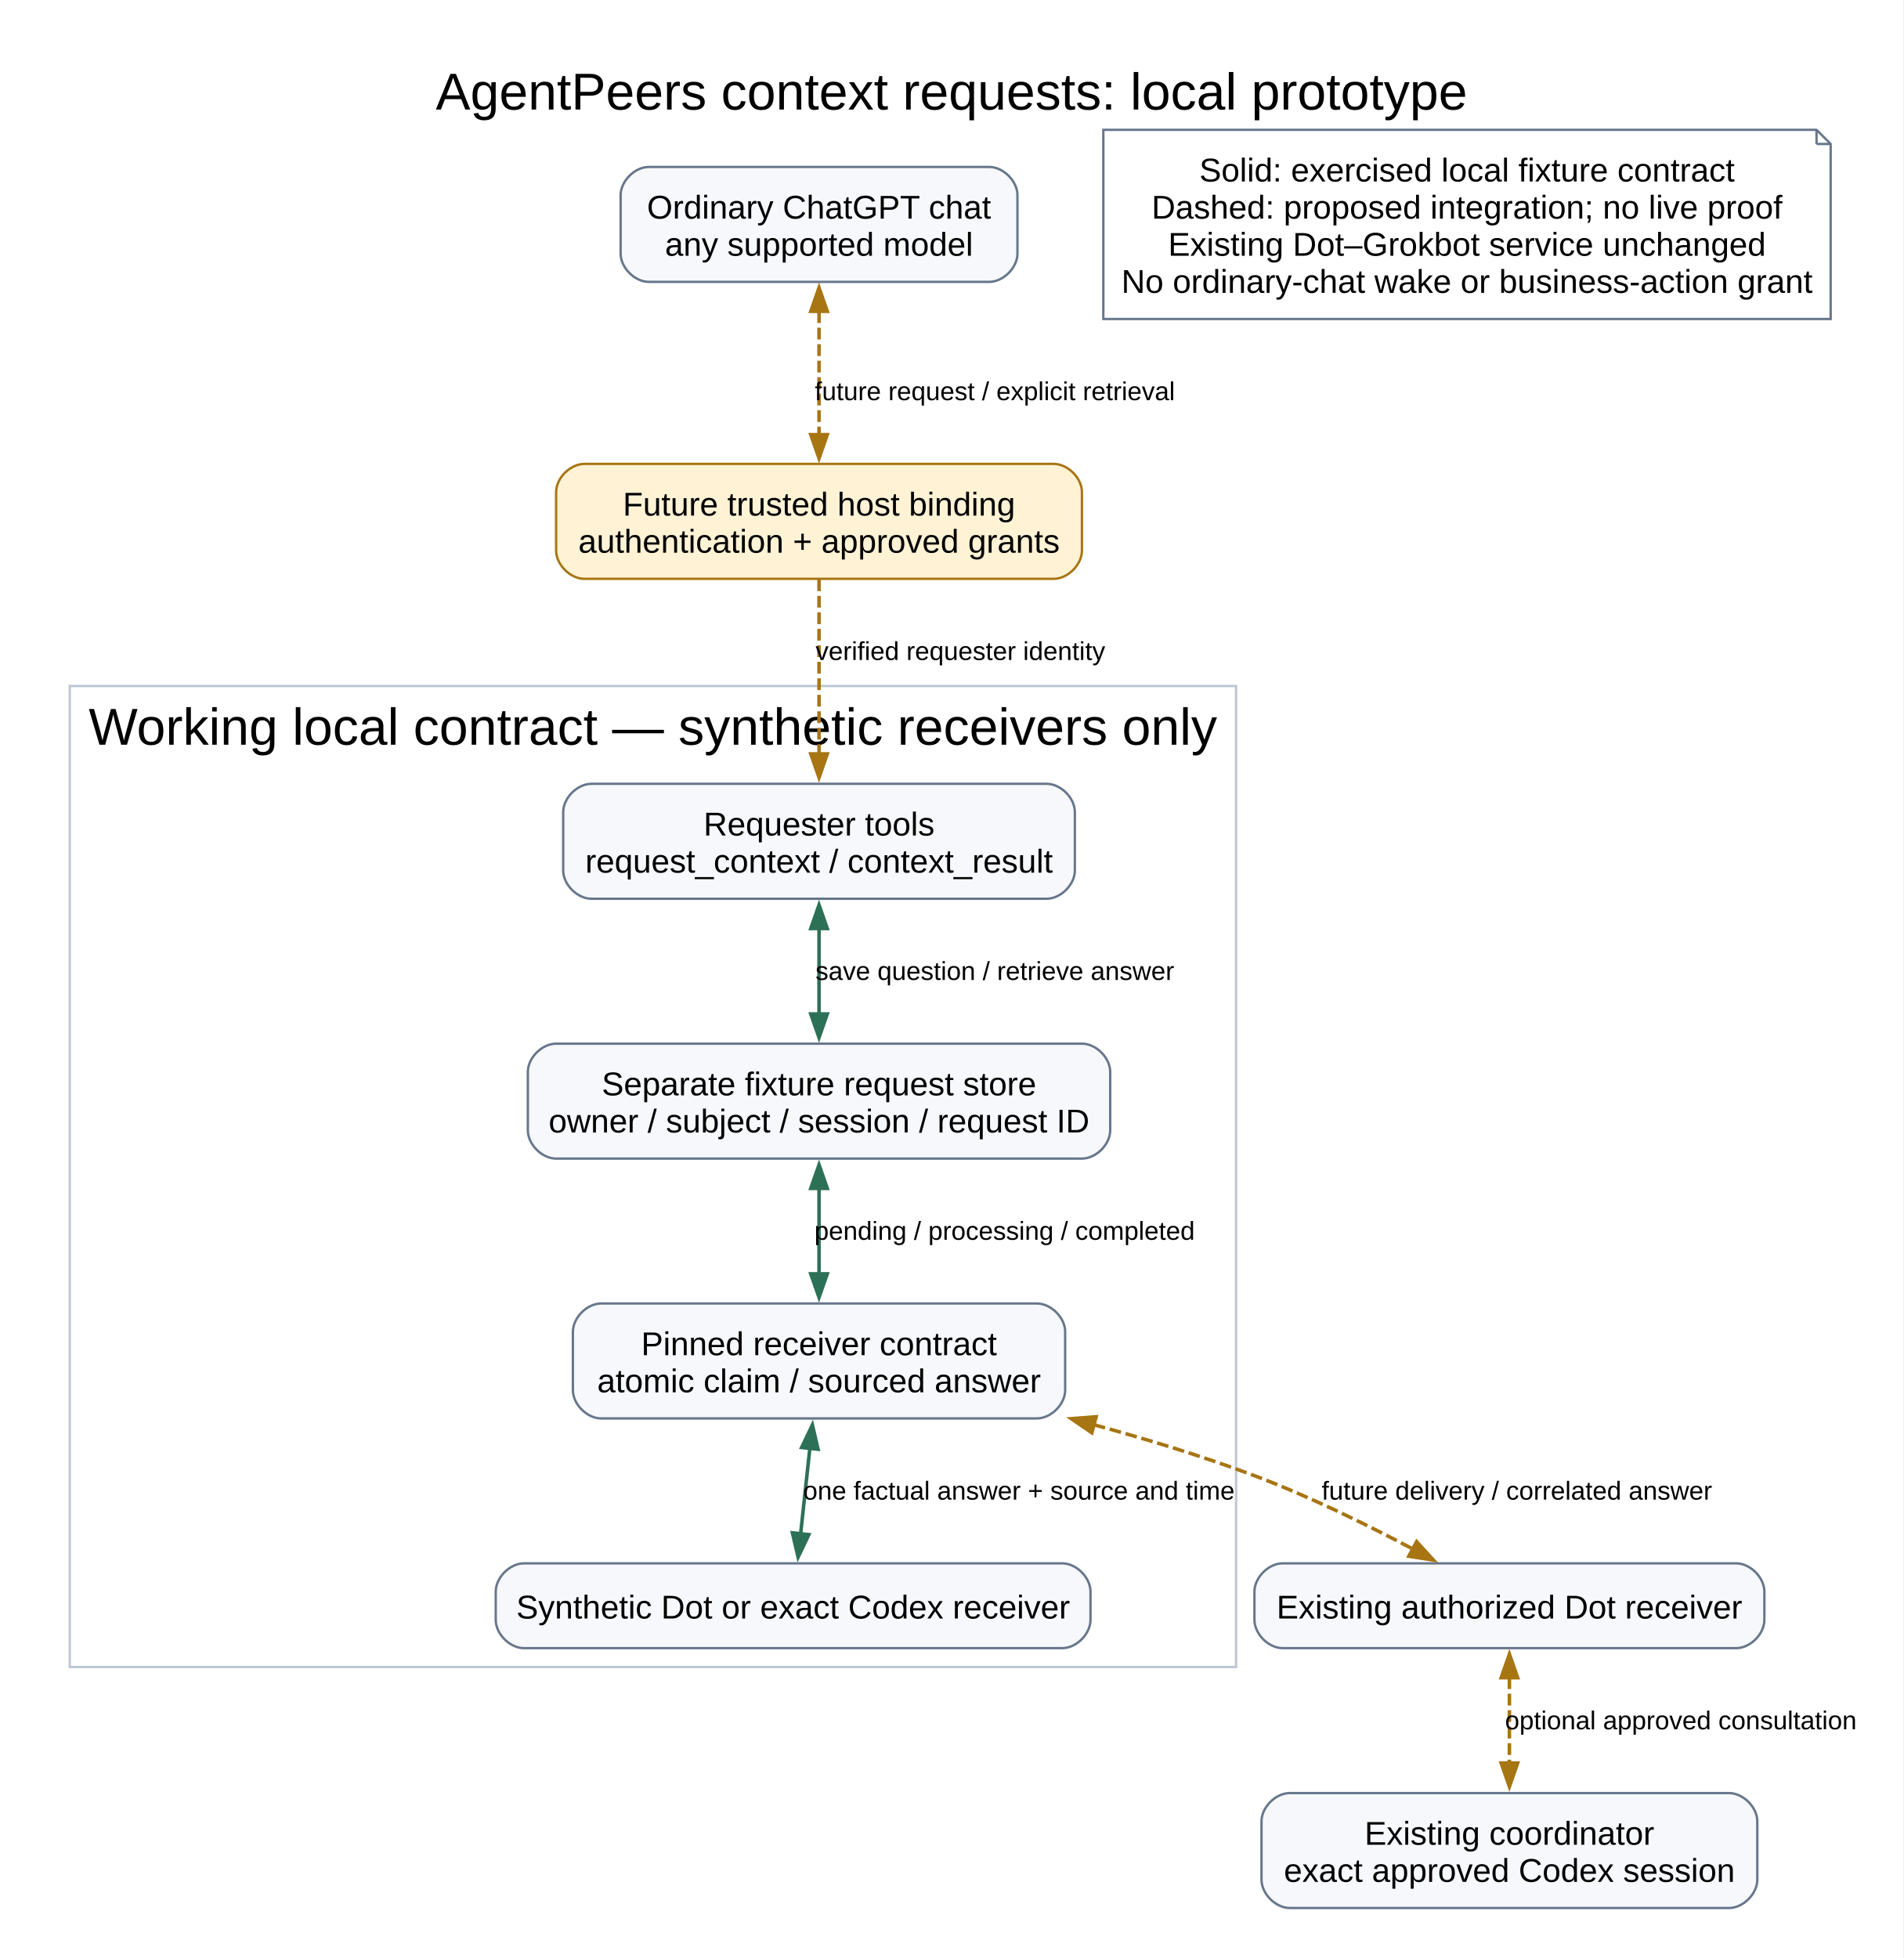
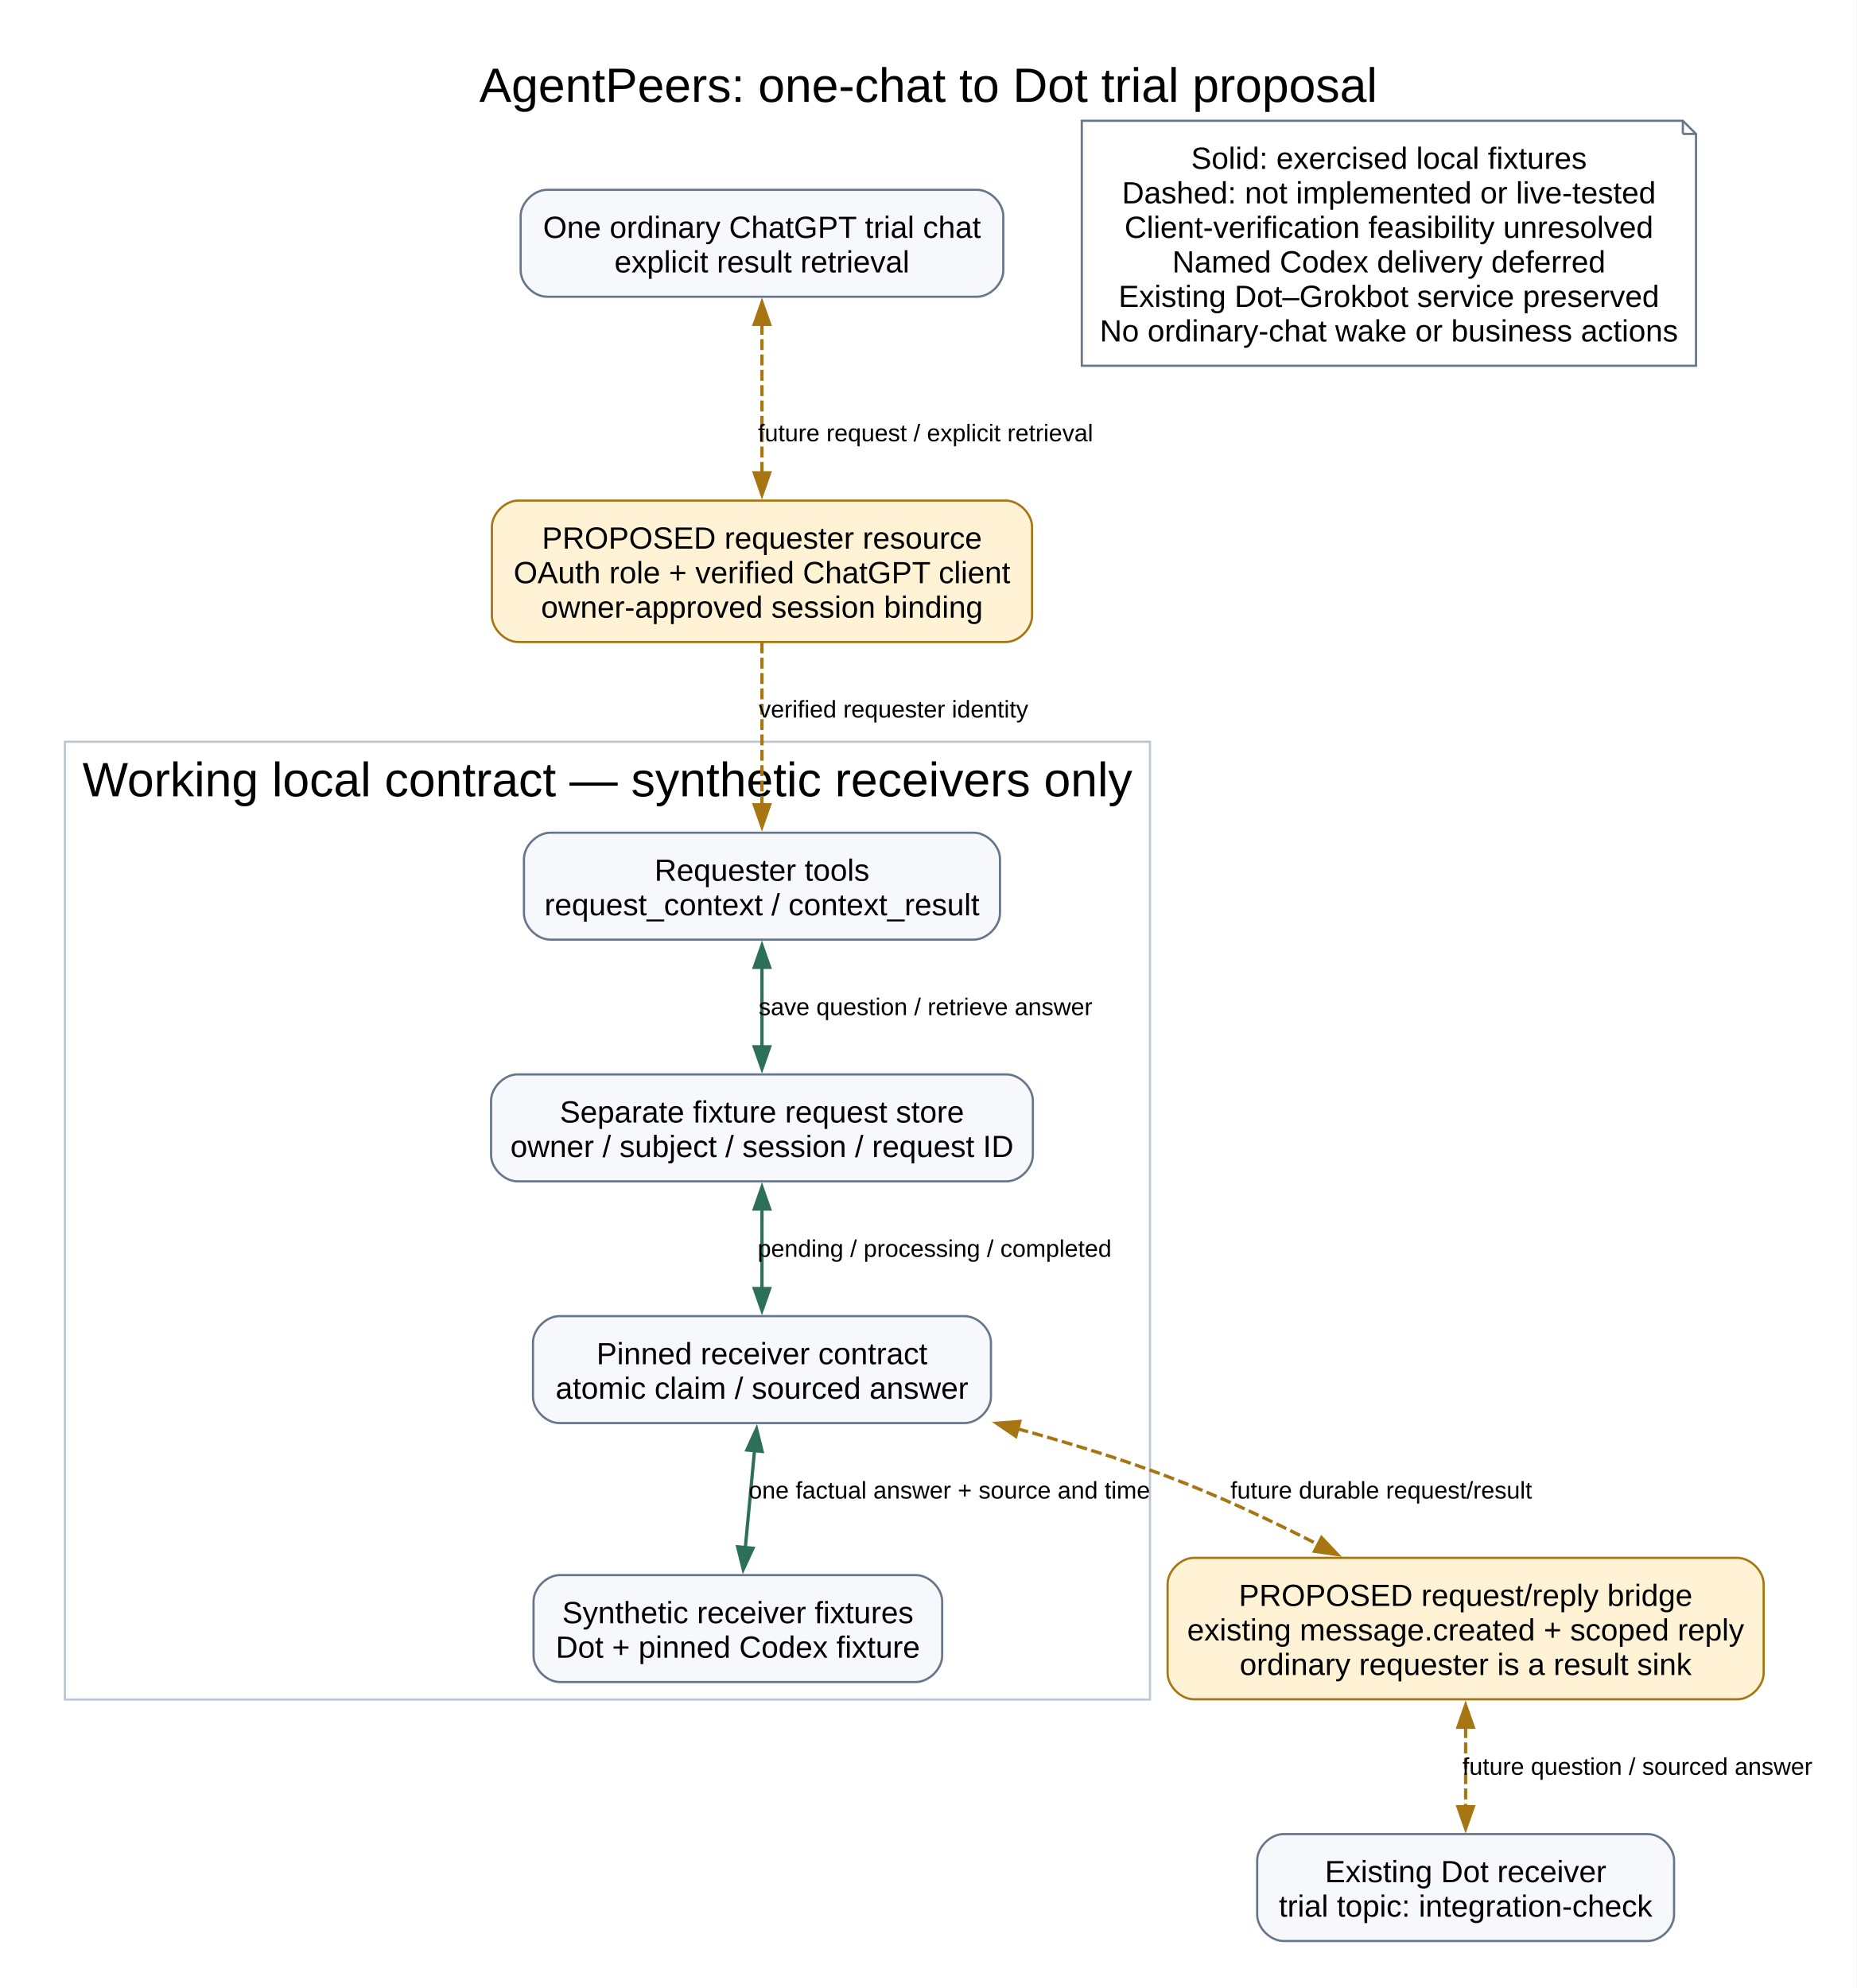
- <svg xmlns="http://www.w3.org/2000/svg" width="808pt" height="831pt" viewBox="0.00 0.00 808.00 831.00">
-   <g id="graph0" class="graph" transform="scale(1 1) rotate(0) translate(21.6 809.78)">
-     <polygon fill="white" stroke="none" points="-21.6,21.6 -21.6,-809.78 786.1,-809.78 786.1,21.6 -21.6,21.6" />
-     <text xml:space="preserve" text-anchor="middle" x="382.25" y="-763.28" font-family="Arial" font-size="22.00">AgentPeers context requests: local prototype</text>
+ <svg xmlns="http://www.w3.org/2000/svg" width="847pt" height="907pt" viewBox="0.00 0.00 847.00 907.00">
+   <g id="graph0" class="graph" transform="scale(1 1) rotate(0) translate(21.6 885.56)">
+     <polygon fill="white" stroke="none" points="-21.6,21.6 -21.6,-885.56 825.35,-885.56 825.35,21.6 -21.6,21.6" />
+     <text xml:space="preserve" text-anchor="middle" x="401.88" y="-839.06" font-family="Arial" font-size="22.00">AgentPeers: one-chat to Dot trial proposal</text>
    <g id="clust1" class="cluster">
-       <polygon fill="white" stroke="#bcc7d3" points="8,-102.28 8,-518.62 503,-518.62 503,-102.28 8,-102.28" />
-       <text xml:space="preserve" text-anchor="middle" x="255.5" y="-493.72" font-family="Arial" font-size="22.00">Working local contract — synthetic receivers only</text>
+       <polygon fill="white" stroke="#bcc7d3" points="8,-110.16 8,-547.15 503,-547.15 503,-110.16 8,-110.16" />
+       <text xml:space="preserve" text-anchor="middle" x="255.5" y="-522.25" font-family="Arial" font-size="22.00">Working local contract — synthetic receivers only</text>
    </g>
    <g id="node1" class="node">
-       <path fill="#f6f8fb" stroke="#67768b" d="M398.21,-738.93C398.21,-738.93 253.79,-738.93 253.79,-738.93 247.79,-738.93 241.79,-732.93 241.79,-726.93 241.79,-726.93 241.79,-702.15 241.79,-702.15 241.79,-696.15 247.79,-690.15 253.79,-690.15 253.79,-690.15 398.21,-690.15 398.21,-690.15 404.21,-690.15 410.21,-696.15 410.21,-702.15 410.21,-702.15 410.21,-726.93 410.21,-726.93 410.21,-732.93 404.21,-738.93 398.21,-738.93" />
-       <text xml:space="preserve" text-anchor="middle" x="326" y="-716.99" font-family="Arial" font-size="14.00">Ordinary ChatGPT chat</text>
-       <text xml:space="preserve" text-anchor="middle" x="326" y="-701.24" font-family="Arial" font-size="14.00">any supported model</text>
+       <path fill="#f6f8fb" stroke="#67768b" d="M424.09,-798.96C424.09,-798.96 227.91,-798.96 227.91,-798.96 221.91,-798.96 215.91,-792.96 215.91,-786.96 215.91,-786.96 215.91,-762.18 215.91,-762.18 215.91,-756.18 221.91,-750.18 227.91,-750.18 227.91,-750.18 424.09,-750.18 424.09,-750.18 430.09,-750.18 436.09,-756.18 436.09,-762.18 436.09,-762.18 436.09,-786.96 436.09,-786.96 436.09,-792.96 430.09,-798.96 424.09,-798.96" />
+       <text xml:space="preserve" text-anchor="middle" x="326" y="-777.02" font-family="Arial" font-size="14.00">One ordinary ChatGPT trial chat</text>
+       <text xml:space="preserve" text-anchor="middle" x="326" y="-761.27" font-family="Arial" font-size="14.00">explicit result retrieval</text>
    </g>
    <g id="node2" class="node">
-       <path fill="#fff2d5" stroke="#a77512" d="M425.58,-612.9C425.58,-612.9 226.42,-612.9 226.42,-612.9 220.42,-612.9 214.42,-606.9 214.42,-600.9 214.42,-600.9 214.42,-576.12 214.42,-576.12 214.42,-570.12 220.42,-564.12 226.42,-564.12 226.42,-564.12 425.58,-564.12 425.58,-564.12 431.58,-564.12 437.58,-570.12 437.58,-576.12 437.58,-576.12 437.58,-600.9 437.58,-600.9 437.58,-606.9 431.58,-612.9 425.58,-612.9" />
-       <text xml:space="preserve" text-anchor="middle" x="326" y="-590.96" font-family="Arial" font-size="14.00">Future trusted host binding</text>
-       <text xml:space="preserve" text-anchor="middle" x="326" y="-575.21" font-family="Arial" font-size="14.00">authentication + approved grants</text>
+       <path fill="#fff2d5" stroke="#a77512" d="M437.21,-657.18C437.21,-657.18 214.79,-657.18 214.79,-657.18 208.79,-657.18 202.79,-651.18 202.79,-645.18 202.79,-645.18 202.79,-604.65 202.79,-604.65 202.79,-598.65 208.79,-592.65 214.79,-592.65 214.79,-592.65 437.21,-592.65 437.21,-592.65 443.21,-592.65 449.21,-598.65 449.21,-604.65 449.21,-604.65 449.21,-645.18 449.21,-645.18 449.21,-651.18 443.21,-657.18 437.21,-657.18" />
+       <text xml:space="preserve" text-anchor="middle" x="326" y="-635.24" font-family="Arial" font-size="14.00">PROPOSED requester resource</text>
+       <text xml:space="preserve" text-anchor="middle" x="326" y="-619.49" font-family="Arial" font-size="14.00">OAuth role + verified ChatGPT client</text>
+       <text xml:space="preserve" text-anchor="middle" x="326" y="-603.74" font-family="Arial" font-size="14.00">owner-approved session binding</text>
    </g>
    <g id="edge4" class="edge">
-       <path fill="none" stroke="#a77512" stroke-width="1.5" stroke-dasharray="5,2" d="M326,-677.7C326,-661.13 326,-641.5 326,-624.97" />
-       <polygon fill="#a77512" stroke="#a77512" stroke-width="1.5" points="322.5,-677.65 326,-687.65 329.5,-677.65 322.5,-677.65" />
-       <polygon fill="#a77512" stroke="#a77512" stroke-width="1.5" points="329.5,-625.31 326,-615.31 322.5,-625.31 329.5,-625.31" />
-       <text xml:space="preserve" text-anchor="middle" x="400.62" y="-639.95" font-family="Arial" font-size="11.00">future request / explicit retrieval</text>
+       <path fill="none" stroke="#a77512" stroke-width="1.5" stroke-dasharray="5,2" d="M326,-737.83C326,-717.35 326,-691.5 326,-669.8" />
+       <polygon fill="#a77512" stroke="#a77512" stroke-width="1.5" points="322.5,-737.58 326,-747.58 329.5,-737.58 322.5,-737.58" />
+       <polygon fill="#a77512" stroke="#a77512" stroke-width="1.5" points="329.5,-669.84 326,-659.84 322.5,-669.84 329.5,-669.84" />
+       <text xml:space="preserve" text-anchor="middle" x="400.62" y="-684.23" font-family="Arial" font-size="11.00">future request / explicit retrieval</text>
    </g>
    <g id="node3" class="node">
-       <path fill="#f6f8fb" stroke="#67768b" d="M422.58,-477.12C422.58,-477.12 229.42,-477.12 229.42,-477.12 223.42,-477.12 217.42,-471.12 217.42,-465.12 217.42,-465.12 217.42,-440.34 217.42,-440.34 217.42,-434.34 223.42,-428.34 229.42,-428.34 229.42,-428.34 422.58,-428.34 422.58,-428.34 428.58,-428.34 434.58,-434.34 434.58,-440.34 434.58,-440.34 434.58,-465.12 434.58,-465.12 434.58,-471.12 428.58,-477.12 422.58,-477.12" />
-       <text xml:space="preserve" text-anchor="middle" x="326" y="-455.18" font-family="Arial" font-size="14.00">Requester tools</text>
-       <text xml:space="preserve" text-anchor="middle" x="326" y="-439.43" font-family="Arial" font-size="14.00">request_context / context_result</text>
+       <path fill="#f6f8fb" stroke="#67768b" d="M422.58,-505.65C422.58,-505.65 229.42,-505.65 229.42,-505.65 223.42,-505.65 217.42,-499.65 217.42,-493.65 217.42,-493.65 217.42,-468.87 217.42,-468.87 217.42,-462.87 223.42,-456.87 229.42,-456.87 229.42,-456.87 422.58,-456.87 422.58,-456.87 428.58,-456.87 434.58,-462.87 434.58,-468.87 434.58,-468.87 434.58,-493.65 434.58,-493.65 434.58,-499.65 428.58,-505.65 422.58,-505.65" />
+       <text xml:space="preserve" text-anchor="middle" x="326" y="-483.71" font-family="Arial" font-size="14.00">Requester tools</text>
+       <text xml:space="preserve" text-anchor="middle" x="326" y="-467.96" font-family="Arial" font-size="14.00">request_context / context_result</text>
    </g>
    <g id="edge5" class="edge">
-       <path fill="none" stroke="#a77512" stroke-width="1.5" stroke-dasharray="5,2" d="M326,-563.9C326,-543.3 326,-513.1 326,-489.53" />
-       <polygon fill="#a77512" stroke="#a77512" stroke-width="1.5" points="329.5,-489.82 326,-479.82 322.5,-489.82 329.5,-489.82" />
-       <text xml:space="preserve" text-anchor="middle" x="386" y="-529.67" font-family="Arial" font-size="11.00">verified requester identity</text>
+       <path fill="none" stroke="#a77512" stroke-width="1.5" stroke-dasharray="5,2" d="M326,-592.48C326,-570.47 326,-541.02 326,-518.1" />
+       <polygon fill="#a77512" stroke="#a77512" stroke-width="1.5" points="329.5,-518.4 326,-508.4 322.5,-518.4 329.5,-518.4" />
+       <text xml:space="preserve" text-anchor="middle" x="386" y="-558.2" font-family="Arial" font-size="11.00">verified requester identity</text>
    </g>
    <g id="node4" class="node">
-       <path fill="#f6f8fb" stroke="#67768b" d="M437.58,-366.84C437.58,-366.84 214.42,-366.84 214.42,-366.84 208.42,-366.84 202.42,-360.84 202.42,-354.84 202.42,-354.84 202.42,-330.06 202.42,-330.06 202.42,-324.06 208.42,-318.06 214.42,-318.06 214.42,-318.06 437.58,-318.06 437.58,-318.06 443.58,-318.06 449.58,-324.06 449.58,-330.06 449.58,-330.06 449.58,-354.84 449.58,-354.84 449.58,-360.84 443.58,-366.84 437.58,-366.84" />
-       <text xml:space="preserve" text-anchor="middle" x="326" y="-344.9" font-family="Arial" font-size="14.00">Separate fixture request store</text>
-       <text xml:space="preserve" text-anchor="middle" x="326" y="-329.15" font-family="Arial" font-size="14.00">owner / subject / session / request ID</text>
+       <path fill="#f6f8fb" stroke="#67768b" d="M437.58,-395.37C437.58,-395.37 214.42,-395.37 214.42,-395.37 208.42,-395.37 202.42,-389.37 202.42,-383.37 202.42,-383.37 202.42,-358.59 202.42,-358.59 202.42,-352.59 208.42,-346.59 214.42,-346.59 214.42,-346.59 437.58,-346.59 437.58,-346.59 443.58,-346.59 449.58,-352.59 449.58,-358.59 449.58,-358.59 449.58,-383.37 449.58,-383.37 449.58,-389.37 443.58,-395.37 437.58,-395.37" />
+       <text xml:space="preserve" text-anchor="middle" x="326" y="-373.43" font-family="Arial" font-size="14.00">Separate fixture request store</text>
+       <text xml:space="preserve" text-anchor="middle" x="326" y="-357.68" font-family="Arial" font-size="14.00">owner / subject / session / request ID</text>
    </g>
    <g id="edge1" class="edge">
-       <path fill="none" stroke="#2c7057" stroke-width="1.5" d="M326,-415.78C326,-404.03 326,-390.99 326,-379.26" />
-       <polygon fill="#2c7057" stroke="#2c7057" stroke-width="1.5" points="322.5,-415.7 326,-425.7 329.5,-415.7 322.5,-415.7" />
-       <polygon fill="#2c7057" stroke="#2c7057" stroke-width="1.5" points="329.5,-379.43 326,-369.43 322.5,-379.43 329.5,-379.43" />
-       <text xml:space="preserve" text-anchor="middle" x="400.62" y="-393.89" font-family="Arial" font-size="11.00">save question / retrieve answer</text>
+       <path fill="none" stroke="#2c7057" stroke-width="1.5" d="M326,-444.31C326,-432.56 326,-419.52 326,-407.79" />
+       <polygon fill="#2c7057" stroke="#2c7057" stroke-width="1.5" points="322.5,-444.23 326,-454.23 329.5,-444.23 322.5,-444.23" />
+       <polygon fill="#2c7057" stroke="#2c7057" stroke-width="1.5" points="329.5,-407.96 326,-397.96 322.5,-407.96 329.5,-407.96" />
+       <text xml:space="preserve" text-anchor="middle" x="400.62" y="-422.42" font-family="Arial" font-size="11.00">save question / retrieve answer</text>
    </g>
    <g id="node5" class="node">
-       <path fill="#f6f8fb" stroke="#67768b" d="M418.46,-256.56C418.46,-256.56 233.54,-256.56 233.54,-256.56 227.54,-256.56 221.54,-250.56 221.54,-244.56 221.54,-244.56 221.54,-219.78 221.54,-219.78 221.54,-213.78 227.54,-207.78 233.54,-207.78 233.54,-207.78 418.46,-207.78 418.46,-207.78 424.46,-207.78 430.46,-213.78 430.46,-219.78 430.46,-219.78 430.46,-244.56 430.46,-244.56 430.46,-250.56 424.46,-256.56 418.46,-256.56" />
-       <text xml:space="preserve" text-anchor="middle" x="326" y="-234.62" font-family="Arial" font-size="14.00">Pinned receiver contract</text>
-       <text xml:space="preserve" text-anchor="middle" x="326" y="-218.87" font-family="Arial" font-size="14.00">atomic claim / sourced answer</text>
+       <path fill="#f6f8fb" stroke="#67768b" d="M418.46,-285.09C418.46,-285.09 233.54,-285.09 233.54,-285.09 227.54,-285.09 221.54,-279.09 221.54,-273.09 221.54,-273.09 221.54,-248.31 221.54,-248.31 221.54,-242.31 227.54,-236.31 233.54,-236.31 233.54,-236.31 418.46,-236.31 418.46,-236.31 424.46,-236.31 430.46,-242.31 430.46,-248.31 430.46,-248.31 430.46,-273.09 430.46,-273.09 430.46,-279.09 424.46,-285.09 418.46,-285.09" />
+       <text xml:space="preserve" text-anchor="middle" x="326" y="-263.15" font-family="Arial" font-size="14.00">Pinned receiver contract</text>
+       <text xml:space="preserve" text-anchor="middle" x="326" y="-247.4" font-family="Arial" font-size="14.00">atomic claim / sourced answer</text>
    </g>
    <g id="edge2" class="edge">
-       <path fill="none" stroke="#2c7057" stroke-width="1.5" d="M326,-305.5C326,-293.75 326,-280.71 326,-268.98" />
-       <polygon fill="#2c7057" stroke="#2c7057" stroke-width="1.5" points="322.5,-305.42 326,-315.42 329.5,-305.42 322.5,-305.42" />
-       <polygon fill="#2c7057" stroke="#2c7057" stroke-width="1.5" points="329.5,-269.15 326,-259.15 322.5,-269.15 329.5,-269.15" />
-       <text xml:space="preserve" text-anchor="middle" x="404.75" y="-283.61" font-family="Arial" font-size="11.00">pending / processing / completed</text>
+       <path fill="none" stroke="#2c7057" stroke-width="1.5" d="M326,-334.03C326,-322.28 326,-309.24 326,-297.51" />
+       <polygon fill="#2c7057" stroke="#2c7057" stroke-width="1.5" points="322.5,-333.95 326,-343.95 329.5,-333.95 322.5,-333.95" />
+       <polygon fill="#2c7057" stroke="#2c7057" stroke-width="1.5" points="329.5,-297.68 326,-287.68 322.5,-297.68 329.5,-297.68" />
+       <text xml:space="preserve" text-anchor="middle" x="404.75" y="-312.14" font-family="Arial" font-size="11.00">pending / processing / completed</text>
    </g>
    <g id="node6" class="node">
-       <path fill="#f6f8fb" stroke="#67768b" d="M429.21,-146.28C429.21,-146.28 200.79,-146.28 200.79,-146.28 194.79,-146.28 188.79,-140.28 188.79,-134.28 188.79,-134.28 188.79,-122.28 188.79,-122.28 188.79,-116.28 194.79,-110.28 200.79,-110.28 200.79,-110.28 429.21,-110.28 429.21,-110.28 435.21,-110.28 441.21,-116.28 441.21,-122.28 441.21,-122.28 441.21,-134.28 441.21,-134.28 441.21,-140.28 435.21,-146.28 429.21,-146.28" />
-       <text xml:space="preserve" text-anchor="middle" x="315" y="-122.86" font-family="Arial" font-size="14.00">Synthetic Dot or exact Codex receiver</text>
+       <path fill="#f6f8fb" stroke="#67768b" d="M396.21,-166.94C396.21,-166.94 233.79,-166.94 233.79,-166.94 227.79,-166.94 221.79,-160.94 221.79,-154.94 221.79,-154.94 221.79,-130.16 221.79,-130.16 221.79,-124.16 227.79,-118.16 233.79,-118.16 233.79,-118.16 396.21,-118.16 396.21,-118.16 402.21,-118.16 408.21,-124.16 408.21,-130.16 408.21,-130.16 408.21,-154.94 408.21,-154.94 408.21,-160.94 402.21,-166.94 396.21,-166.94" />
+       <text xml:space="preserve" text-anchor="middle" x="315" y="-145" font-family="Arial" font-size="14.00">Synthetic receiver fixtures</text>
+       <text xml:space="preserve" text-anchor="middle" x="315" y="-129.25" font-family="Arial" font-size="14.00">Dot + pinned Codex fixture</text>
    </g>
    <g id="edge3" class="edge">
-       <path fill="none" stroke="#2c7057" stroke-width="1.5" d="M322.12,-195.25C320.83,-183.26 319.4,-170.06 318.17,-158.63" />
-       <polygon fill="#2c7057" stroke="#2c7057" stroke-width="1.5" points="318.62,-195.46 323.18,-205.02 325.58,-194.71 318.62,-195.46" />
-       <polygon fill="#2c7057" stroke="#2c7057" stroke-width="1.5" points="321.67,-158.47 317.12,-148.91 314.71,-159.22 321.67,-158.47" />
-       <text xml:space="preserve" text-anchor="middle" x="410.83" y="-173.33" font-family="Arial" font-size="11.00">one factual answer + source and time</text>
+       <path fill="none" stroke="#2c7057" stroke-width="1.5" d="M322.61,-223.86C321.26,-209.63 319.71,-193.32 318.37,-179.12" />
+       <polygon fill="#2c7057" stroke="#2c7057" stroke-width="1.5" points="319.11,-224.03 323.53,-233.65 326.07,-223.37 319.11,-224.03" />
+       <polygon fill="#2c7057" stroke="#2c7057" stroke-width="1.5" points="321.89,-179.18 317.46,-169.56 314.92,-179.84 321.89,-179.18" />
+       <text xml:space="preserve" text-anchor="middle" x="411.49" y="-201.86" font-family="Arial" font-size="11.00">one factual answer + source and time</text>
+     </g>
+     <g id="node8" class="node">
+       <path fill="#fff2d5" stroke="#a77512" d="M770.96,-174.81C770.96,-174.81 523.04,-174.81 523.04,-174.81 517.04,-174.81 511.04,-168.81 511.04,-162.81 511.04,-162.81 511.04,-122.28 511.04,-122.28 511.04,-116.28 517.04,-110.28 523.04,-110.28 523.04,-110.28 770.96,-110.28 770.96,-110.28 776.96,-110.28 782.96,-116.28 782.96,-122.28 782.96,-122.28 782.96,-162.81 782.96,-162.81 782.96,-168.81 776.96,-174.81 770.96,-174.81" />
+       <text xml:space="preserve" text-anchor="middle" x="647" y="-152.87" font-family="Arial" font-size="14.00">PROPOSED request/reply bridge</text>
+       <text xml:space="preserve" text-anchor="middle" x="647" y="-137.12" font-family="Arial" font-size="14.00">existing message.created + scoped reply</text>
+       <text xml:space="preserve" text-anchor="middle" x="647" y="-121.37" font-family="Arial" font-size="14.00">ordinary requester is a result sink</text>
+     </g>
+     <g id="edge6" class="edge">
+       <path fill="none" stroke="#a77512" stroke-width="1.5" stroke-dasharray="5,2" d="M442.59,-233.68C465.23,-227.51 488.56,-220.35 510,-212.31 533.34,-203.56 557.95,-192.01 579.76,-180.87" />
+       <polygon fill="#a77512" stroke="#a77512" stroke-width="1.5" points="441.79,-230.27 433.03,-236.23 443.6,-237.03 441.79,-230.27" />
+       <polygon fill="#a77512" stroke="#a77512" stroke-width="1.5" points="581.27,-184.03 588.55,-176.32 578.06,-177.81 581.27,-184.03" />
+       <text xml:space="preserve" text-anchor="middle" x="608.51" y="-201.86" font-family="Arial" font-size="11.00">future durable request/result</text>
    </g>
    <g id="node7" class="node">
-       <path fill="#f6f8fb" stroke="#67768b" d="M715.21,-146.28C715.21,-146.28 522.79,-146.28 522.79,-146.28 516.79,-146.28 510.79,-140.28 510.79,-134.28 510.79,-134.28 510.79,-122.28 510.79,-122.28 510.79,-116.28 516.79,-110.28 522.79,-110.28 522.79,-110.28 715.21,-110.28 715.21,-110.28 721.21,-110.28 727.21,-116.28 727.21,-122.28 727.21,-122.28 727.21,-134.28 727.21,-134.28 727.21,-140.28 721.21,-146.28 715.21,-146.28" />
-       <text xml:space="preserve" text-anchor="middle" x="619" y="-122.86" font-family="Arial" font-size="14.00">Existing authorized Dot receiver</text>
-     </g>
-     <g id="edge6" class="edge">
-       <path fill="none" stroke="#a77512" stroke-width="1.5" stroke-dasharray="5,2" d="M442.58,-205.12C465.22,-198.95 488.56,-191.8 510,-183.78 533.24,-175.09 558.06,-162.92 578.14,-152.29" />
-       <polygon fill="#a77512" stroke="#a77512" stroke-width="1.5" points="441.78,-201.71 433.02,-207.67 443.59,-208.48 441.78,-201.71" />
-       <polygon fill="#a77512" stroke="#a77512" stroke-width="1.5" points="579.62,-155.47 586.77,-147.65 576.31,-149.3 579.62,-155.47" />
-       <text xml:space="preserve" text-anchor="middle" x="622.19" y="-173.33" font-family="Arial" font-size="11.00">future delivery / correlated answer</text>
-     </g>
-     <g id="node8" class="node">
-       <path fill="#f6f8fb" stroke="#67768b" d="M712.21,-48.78C712.21,-48.78 525.79,-48.78 525.79,-48.78 519.79,-48.78 513.79,-42.78 513.79,-36.78 513.79,-36.78 513.79,-12 513.79,-12 513.79,-6 519.79,0 525.79,0 525.79,0 712.21,0 712.21,0 718.21,0 724.21,-6 724.21,-12 724.21,-12 724.21,-36.78 724.21,-36.78 724.21,-42.78 718.21,-48.78 712.21,-48.78" />
-       <text xml:space="preserve" text-anchor="middle" x="619" y="-26.84" font-family="Arial" font-size="14.00">Existing coordinator</text>
-       <text xml:space="preserve" text-anchor="middle" x="619" y="-11.09" font-family="Arial" font-size="14.00">exact approved Codex session</text>
+       <path fill="#f6f8fb" stroke="#67768b" d="M730.09,-48.78C730.09,-48.78 563.91,-48.78 563.91,-48.78 557.91,-48.78 551.91,-42.78 551.91,-36.78 551.91,-36.78 551.91,-12 551.91,-12 551.91,-6 557.91,0 563.91,0 563.91,0 730.09,0 730.09,0 736.09,0 742.09,-6 742.09,-12 742.09,-12 742.09,-36.78 742.09,-36.78 742.09,-42.78 736.09,-48.78 730.09,-48.78" />
+       <text xml:space="preserve" text-anchor="middle" x="647" y="-26.84" font-family="Arial" font-size="14.00">Existing Dot receiver</text>
+       <text xml:space="preserve" text-anchor="middle" x="647" y="-11.09" font-family="Arial" font-size="14.00">trial topic: integration-check</text>
    </g>
    <g id="edge7" class="edge">
-       <path fill="none" stroke="#a77512" stroke-width="1.5" stroke-dasharray="5,2" d="M619,-97.95C619,-86.49 619,-73.24 619,-61.22" />
-       <polygon fill="#a77512" stroke="#a77512" stroke-width="1.5" points="615.5,-97.73 619,-107.73 622.5,-97.73 615.5,-97.73" />
-       <polygon fill="#a77512" stroke="#a77512" stroke-width="1.5" points="622.5,-61.53 619,-51.53 615.5,-61.53 622.5,-61.53" />
-       <text xml:space="preserve" text-anchor="middle" x="691.75" y="-75.83" font-family="Arial" font-size="11.00">optional approved consultation</text>
+       <path fill="none" stroke="#a77512" stroke-width="1.5" stroke-dasharray="5,2" d="M647,-97.59C647,-85.47 647,-72.47 647,-60.88" />
+       <polygon fill="#a77512" stroke="#a77512" stroke-width="1.5" points="643.5,-97.53 647,-107.53 650.5,-97.53 643.5,-97.53" />
+       <polygon fill="#a77512" stroke="#a77512" stroke-width="1.5" points="650.5,-61.25 647,-51.25 643.5,-61.25 650.5,-61.25" />
+       <text xml:space="preserve" text-anchor="middle" x="725.38" y="-75.83" font-family="Arial" font-size="11.00">future question / sourced answer</text>
    </g>
    <g id="node9" class="node">
-       <polygon fill="white" stroke="#67768b" points="749.34,-754.68 446.66,-754.68 446.66,-674.4 755.34,-674.4 755.34,-748.68 749.34,-754.68" />
-       <polyline fill="none" stroke="#67768b" points="749.34,-754.68 749.34,-748.68" />
-       <polyline fill="none" stroke="#67768b" points="755.34,-748.68 749.34,-748.68" />
-       <text xml:space="preserve" text-anchor="middle" x="601" y="-732.74" font-family="Arial" font-size="14.00">Solid: exercised local fixture contract</text>
-       <text xml:space="preserve" text-anchor="middle" x="601" y="-716.99" font-family="Arial" font-size="14.00">Dashed: proposed integration; no live proof</text>
-       <text xml:space="preserve" text-anchor="middle" x="601" y="-701.24" font-family="Arial" font-size="14.00">Existing Dot–Grokbot service unchanged</text>
-       <text xml:space="preserve" text-anchor="middle" x="601" y="-685.49" font-family="Arial" font-size="14.00">No ordinary-chat wake or business-action grant</text>
+       <polygon fill="white" stroke="#67768b" points="746.09,-830.46 471.91,-830.46 471.91,-718.68 752.09,-718.68 752.09,-824.46 746.09,-830.46" />
+       <polyline fill="none" stroke="#67768b" points="746.09,-830.46 746.09,-824.46" />
+       <polyline fill="none" stroke="#67768b" points="752.09,-824.46 746.09,-824.46" />
+       <text xml:space="preserve" text-anchor="middle" x="612" y="-808.52" font-family="Arial" font-size="14.00">Solid: exercised local fixtures</text>
+       <text xml:space="preserve" text-anchor="middle" x="612" y="-792.77" font-family="Arial" font-size="14.00">Dashed: not implemented or live-tested</text>
+       <text xml:space="preserve" text-anchor="middle" x="612" y="-777.02" font-family="Arial" font-size="14.00">Client-verification feasibility unresolved</text>
+       <text xml:space="preserve" text-anchor="middle" x="612" y="-761.27" font-family="Arial" font-size="14.00">Named Codex delivery deferred</text>
+       <text xml:space="preserve" text-anchor="middle" x="612" y="-745.52" font-family="Arial" font-size="14.00">Existing Dot–Grokbot service preserved</text>
+       <text xml:space="preserve" text-anchor="middle" x="612" y="-729.77" font-family="Arial" font-size="14.00">No ordinary-chat wake or business actions</text>
    </g>
  </g>
</svg>
